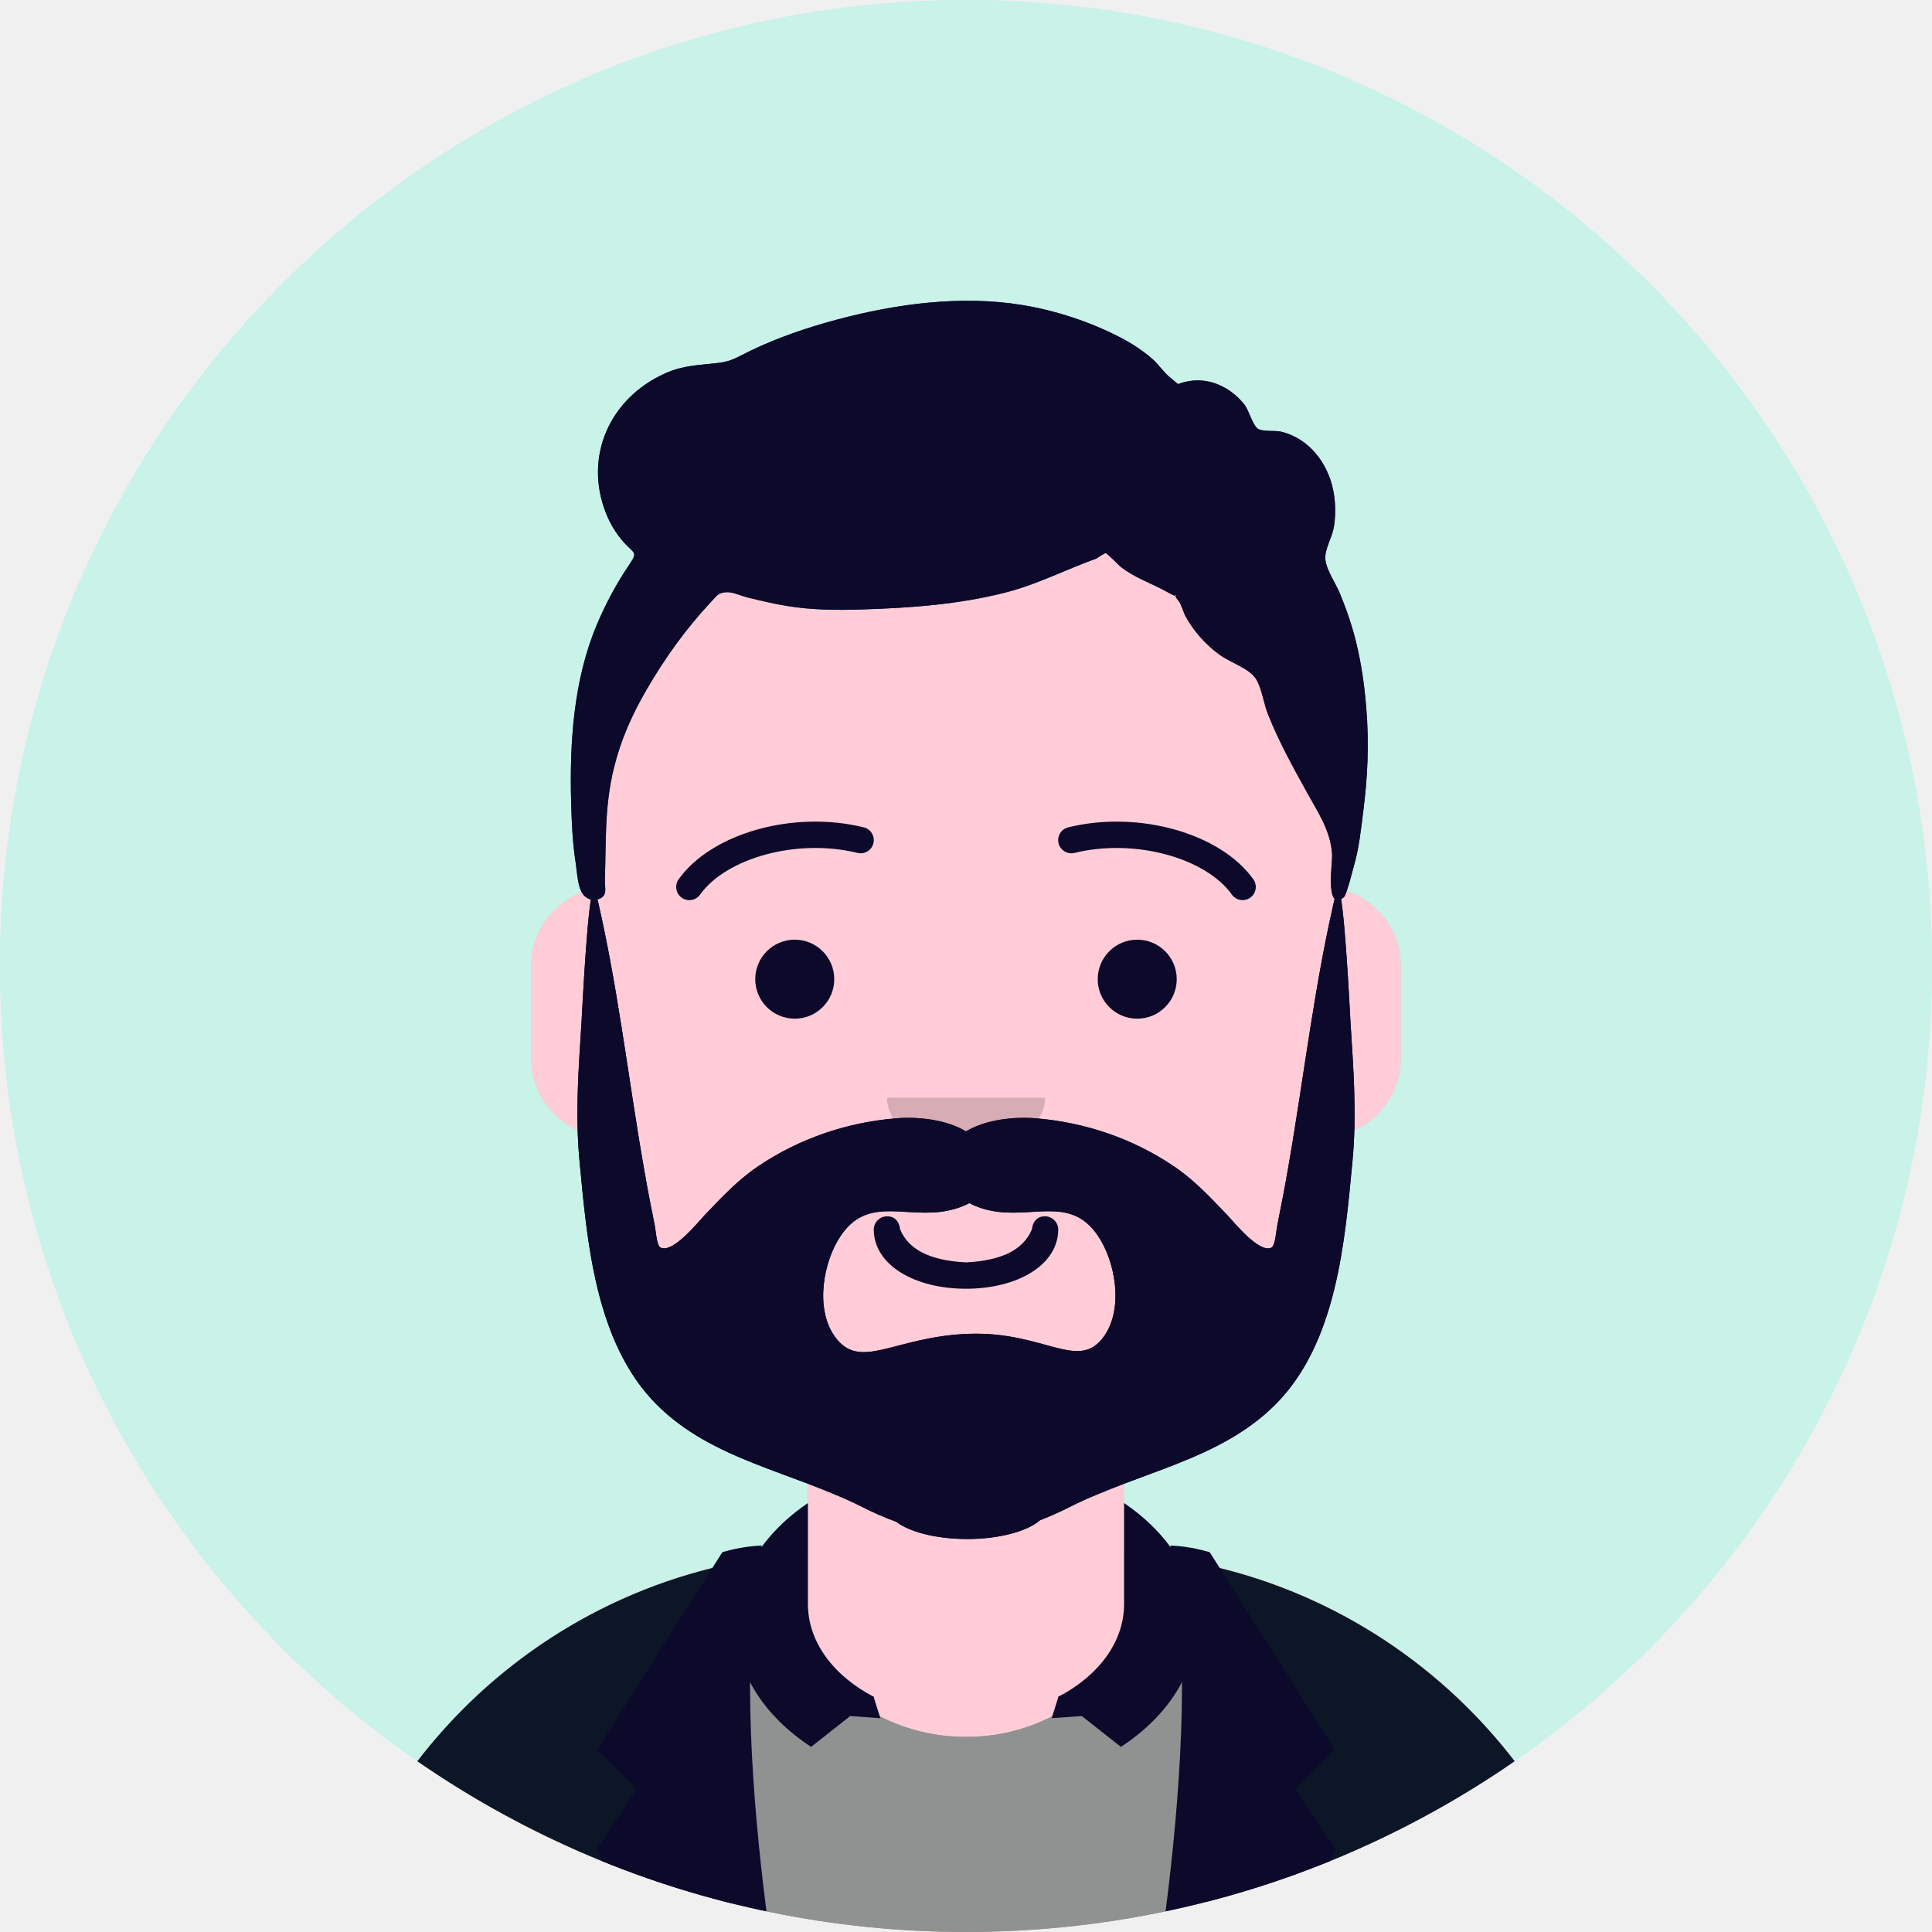
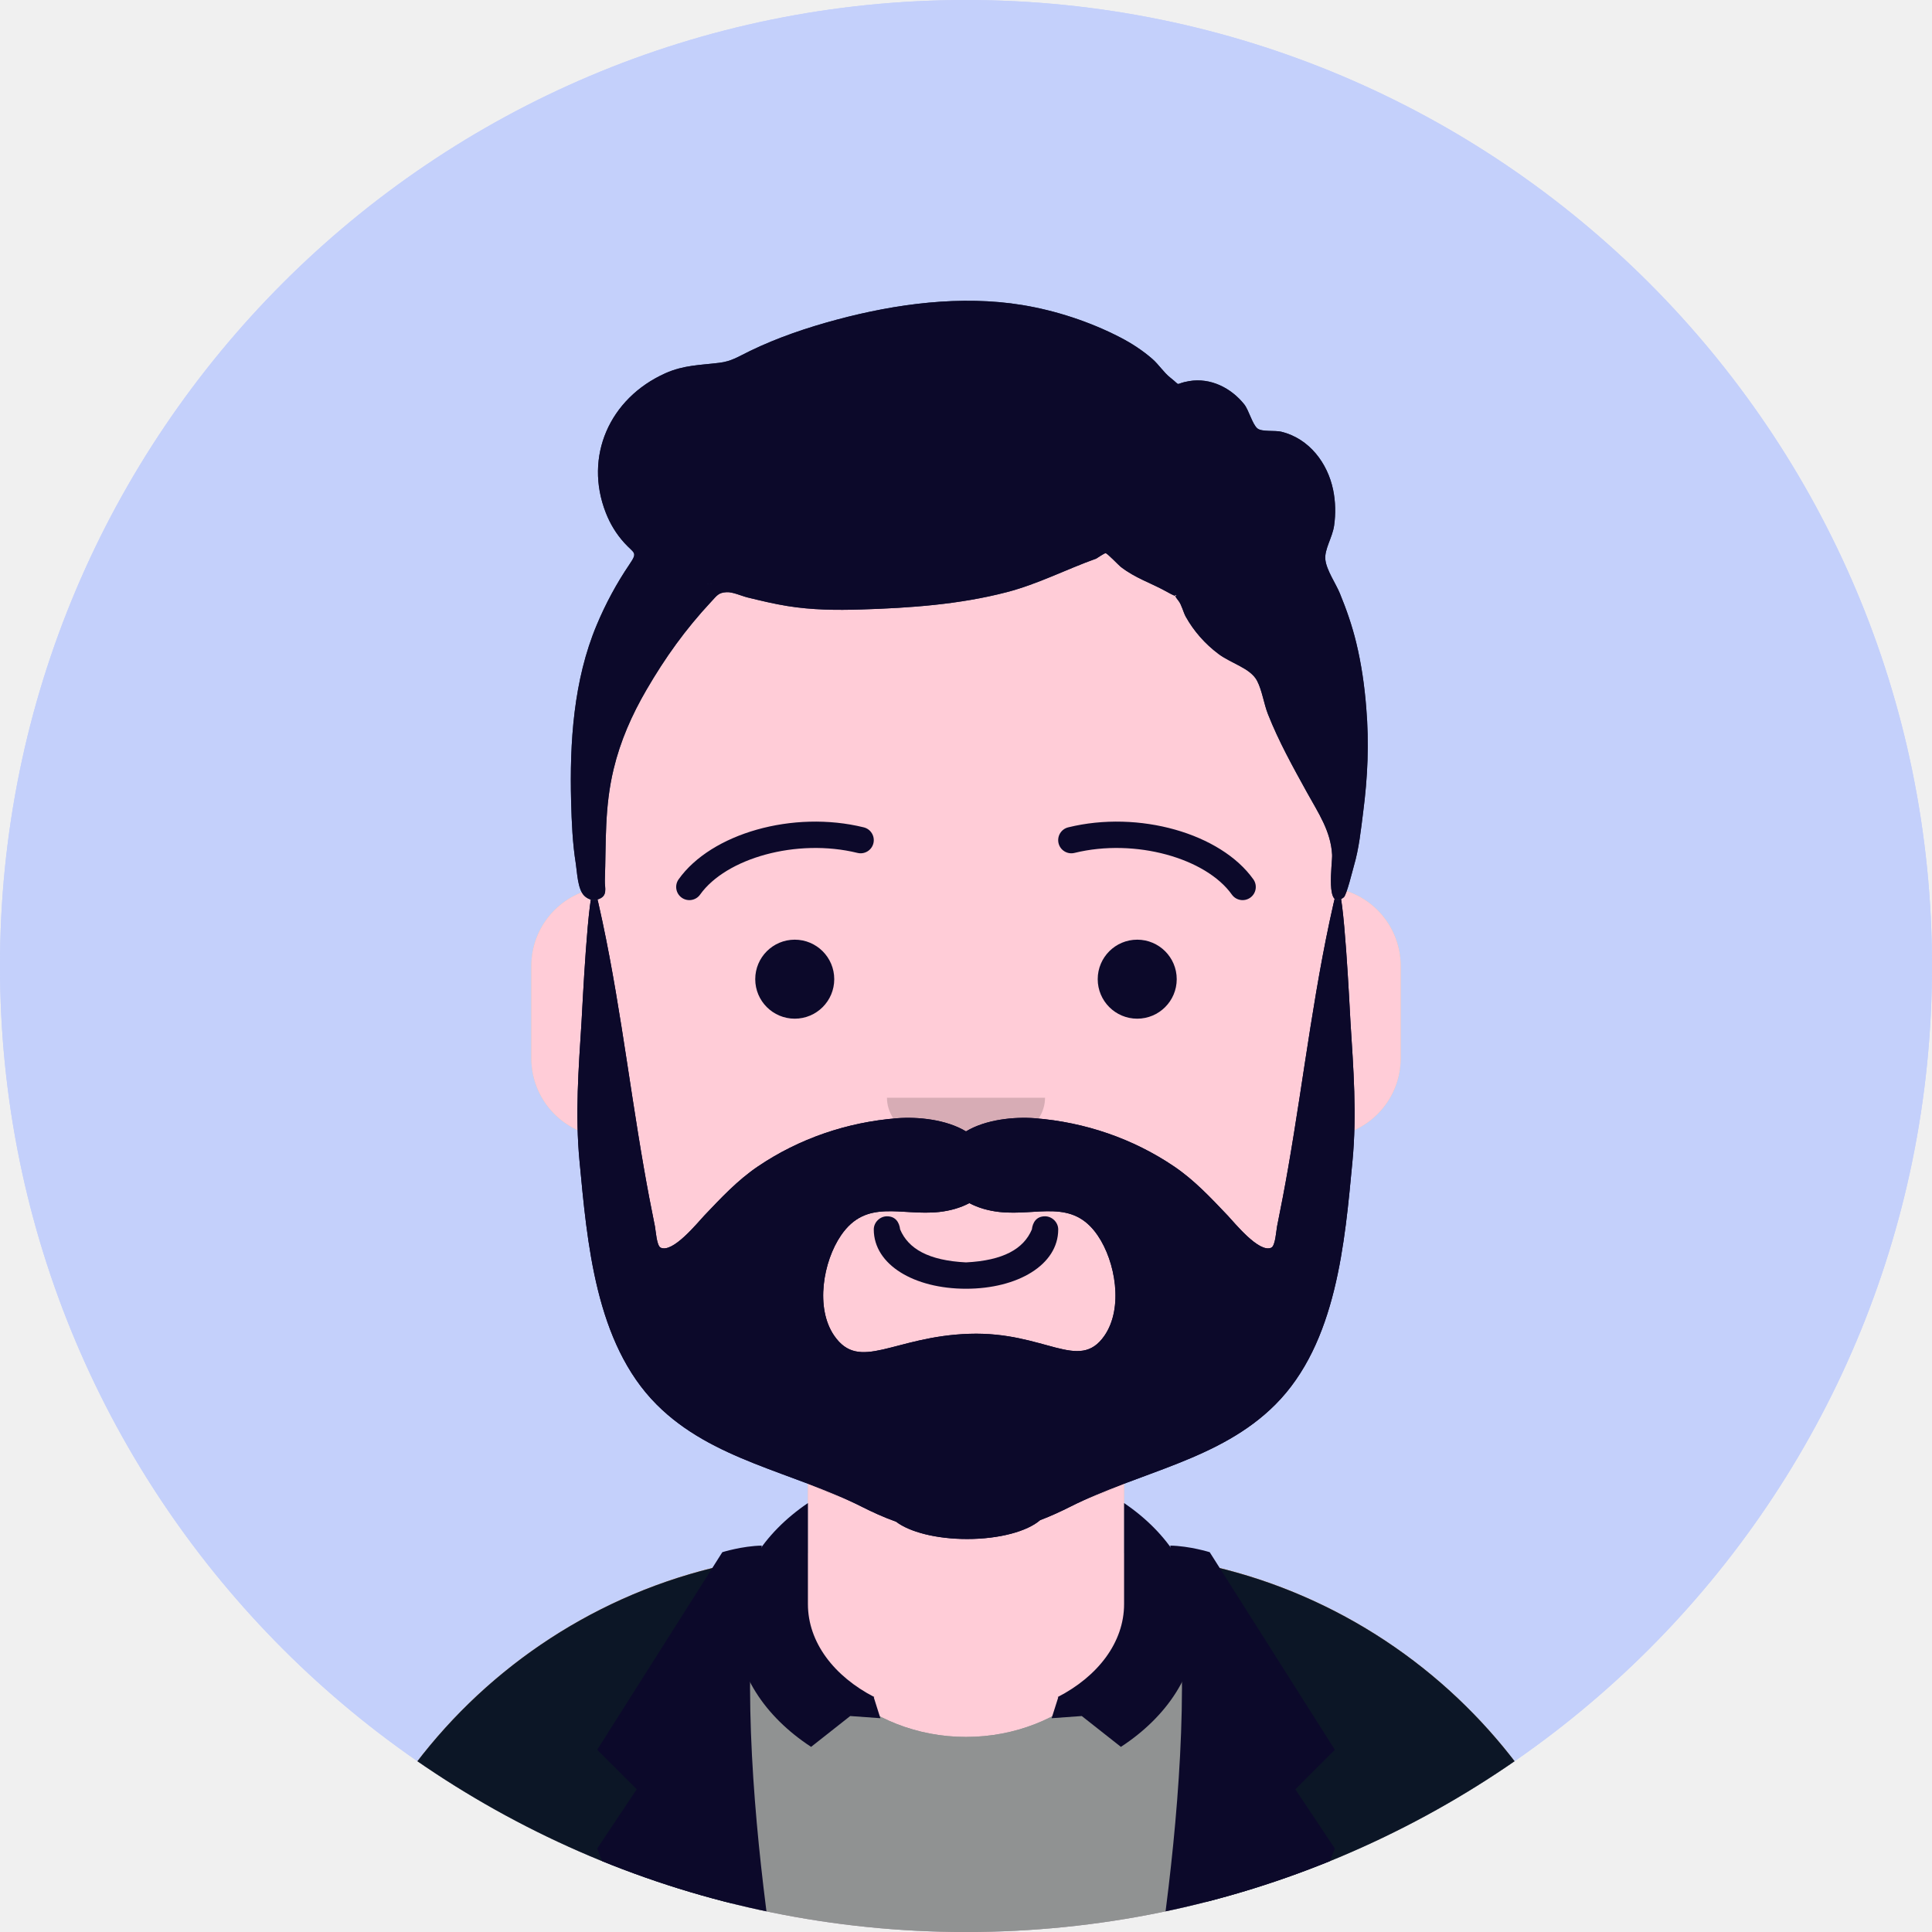
<svg xmlns="http://www.w3.org/2000/svg" width="56" height="56" viewBox="0 0 56 56" fill="none">
-   <g clip-path="url(#clip0_199_5852)">
-     <path d="M0 28C0 12.536 12.536 0 28 0C43.464 0 56 12.536 56 28C56 43.464 43.464 56 28 56C12.536 56 0 43.464 0 28Z" fill="#C9F2E9" />
-     <circle cx="28" cy="28" r="28" fill="#C9F2E9" />
+   <g clip-path="url(#clip0_199_5855)">
+     <path d="M0 28C0 12.536 12.536 0 28 0C43.464 0 56 12.536 56 28C56 43.464 43.464 56 28 56C12.536 56 0 43.464 0 28Z" fill="#C4D0FB" />
+     <circle cx="28" cy="28" r="28" fill="#C4D0FB" />
    <path fill-rule="evenodd" clip-rule="evenodd" d="M28 13.873C22.096 13.873 17.309 18.659 17.309 24.564V25.741C16.226 25.923 15.4 26.865 15.4 28V30.673C15.4 31.828 16.255 32.784 17.367 32.941C17.762 36.722 20.128 39.917 23.418 41.48V45.02C15.322 45.513 8.909 52.235 8.909 60.455H47.091C47.091 52.235 40.678 45.513 32.582 45.02V41.48C35.873 39.917 38.238 36.722 38.633 32.941C39.745 32.784 40.6 31.828 40.6 30.673V28C40.6 26.865 39.775 25.923 38.691 25.741V24.564C38.691 18.659 33.904 13.873 28 13.873Z" fill="#D0C6AC" />
-     <mask id="mask0_199_5852" style="mask-type:alpha" maskUnits="userSpaceOnUse" x="8" y="13" width="40" height="48">
+     <mask id="mask0_199_5855" style="mask-type:alpha" maskUnits="userSpaceOnUse" x="8" y="13" width="40" height="48">
      <path fill-rule="evenodd" clip-rule="evenodd" d="M28 13.873C22.096 13.873 17.309 18.659 17.309 24.564V25.741C16.226 25.923 15.4 26.865 15.4 28V30.673C15.4 31.828 16.255 32.784 17.367 32.941C17.762 36.722 20.128 39.917 23.418 41.48V45.02C15.322 45.513 8.909 52.235 8.909 60.455H47.091C47.091 52.235 40.678 45.513 32.582 45.02V41.48C35.873 39.917 38.238 36.722 38.633 32.941C39.745 32.784 40.6 31.828 40.6 30.673V28C40.6 26.865 39.775 25.923 38.691 25.741V24.564C38.691 18.659 33.904 13.873 28 13.873Z" fill="white" />
    </mask>
-     <g mask="url(#mask0_199_5852)">
+     <g mask="url(#mask0_199_5855)">
      <rect x="2.8" y="13.873" width="50.4" height="46.582" fill="#FFCCD7" />
      <path fill-rule="evenodd" clip-rule="evenodd" d="M17.31 31.818V33.346C17.31 39.25 22.096 44.037 28 44.037C33.905 44.037 38.691 39.25 38.691 33.346V31.818C38.691 37.723 33.905 42.509 28 42.509C22.096 42.509 17.31 37.723 17.31 31.818Z" fill="black" fill-opacity="0.1" />
    </g>
    <path fill-rule="evenodd" clip-rule="evenodd" d="M28 50.346C30.847 50.346 33.155 48.21 33.155 45.574C33.155 45.404 33.145 45.237 33.127 45.072C40.963 45.821 47.091 52.422 47.091 60.455H8.909C8.909 52.422 15.037 45.821 22.874 45.072C22.855 45.237 22.846 45.404 22.846 45.574C22.846 48.21 25.153 50.346 28 50.346Z" fill="#909292" />
-     <mask id="mask1_199_5852" style="mask-type:alpha" maskUnits="userSpaceOnUse" x="8" y="45" width="40" height="16">
+     <mask id="mask1_199_5855" style="mask-type:alpha" maskUnits="userSpaceOnUse" x="8" y="45" width="40" height="16">
      <path fill-rule="evenodd" clip-rule="evenodd" d="M28 50.346C30.847 50.346 33.155 48.21 33.155 45.574C33.155 45.404 33.145 45.237 33.127 45.072C40.963 45.821 47.091 52.422 47.091 60.455H8.909C8.909 52.422 15.037 45.821 22.874 45.072C22.855 45.237 22.846 45.404 22.846 45.574C22.846 48.21 25.153 50.346 28 50.346Z" fill="white" />
    </mask>
-     <g mask="url(#mask1_199_5852)">
+     <g mask="url(#mask1_199_5855)">
      <rect x="2.8" y="39.455" width="50.4" height="21" fill="#909292" />
    </g>
    <path fill-rule="evenodd" clip-rule="evenodd" d="M34.04 60.455C34.689 58.148 35.064 55.435 35.064 52.532C35.064 49.878 34.751 47.383 34.201 45.213C41.516 46.434 47.091 52.793 47.091 60.455H34.04ZM22.151 60.455H8.909C8.909 52.724 14.586 46.319 21.998 45.181C21.443 47.359 21.127 49.865 21.127 52.532C21.127 55.435 21.502 58.148 22.151 60.455Z" fill="#0C1626" />
    <path fill-rule="evenodd" clip-rule="evenodd" d="M37.355 55.873L37.904 55.461C38.932 54.69 40.349 54.702 41.364 55.491L37.355 55.873Z" fill="#E6E6E6" />
    <path fill-rule="evenodd" clip-rule="evenodd" d="M22.082 44.8C20.937 50.336 23.037 60.455 23.037 60.455H19.982L17.31 53.582L18.455 51.864L17.31 50.718L20.937 44.991C20.937 44.991 21.517 44.81 22.082 44.8Z" fill="#0C092A" />
    <path fill-rule="evenodd" clip-rule="evenodd" d="M33.919 44.8C35.064 50.336 32.964 60.455 32.964 60.455H36.019L38.691 53.582L37.546 51.864L38.691 50.718L35.064 44.991C35.064 44.991 34.483 44.81 33.919 44.8Z" fill="#0C092A" />
    <path fill-rule="evenodd" clip-rule="evenodd" d="M23.418 43.567C22.125 44.444 21.318 45.689 21.318 47.07C21.318 48.483 22.164 49.753 23.51 50.634L24.644 49.74L25.518 49.803L25.328 49.202L25.342 49.19C24.178 48.59 23.418 47.606 23.418 46.495C23.418 46.495 23.418 46.495 23.418 46.495V43.567ZM32.582 46.495C32.582 46.495 32.582 46.495 32.582 46.495C32.582 47.606 31.823 48.59 30.658 49.19L30.673 49.202L30.482 49.803L31.356 49.74L32.49 50.634C33.837 49.753 34.682 48.483 34.682 47.07C34.682 45.689 33.875 44.444 32.582 43.567V46.495Z" fill="#0C092A" />
    <path d="M25.327 35.636C25.327 36.662 26.503 37.355 28 37.355C29.497 37.355 30.673 36.662 30.673 35.636C30.673 35.426 30.491 35.255 30.291 35.255C30.044 35.255 29.934 35.427 29.909 35.636C29.672 36.197 29.085 36.537 28 36.591C26.915 36.537 26.328 36.197 26.091 35.636C26.066 35.427 25.956 35.255 25.709 35.255C25.509 35.255 25.327 35.426 25.327 35.636Z" fill="#0C092A" />
    <path fill-rule="evenodd" clip-rule="evenodd" d="M25.709 31.818C25.709 32.662 26.735 33.346 28 33.346C29.265 33.346 30.291 32.662 30.291 31.818" fill="black" fill-opacity="0.16" />
    <ellipse cx="23.036" cy="28.382" rx="1.145" ry="1.145" fill="#0C092A" />
    <ellipse cx="32.963" cy="28.382" rx="1.145" ry="1.145" fill="#0C092A" />
    <path d="M20.293 25.93C21.04 24.879 23.089 24.289 24.854 24.722C25.059 24.773 25.266 24.647 25.316 24.443C25.366 24.238 25.241 24.031 25.036 23.981C22.986 23.477 20.614 24.16 19.67 25.488C19.548 25.66 19.588 25.898 19.76 26.02C19.932 26.142 20.171 26.102 20.293 25.93Z" fill="#0C092A" />
    <path d="M35.706 25.93C34.959 24.879 32.91 24.289 31.145 24.722C30.94 24.773 30.733 24.647 30.683 24.443C30.633 24.238 30.758 24.031 30.963 23.981C33.013 23.477 35.385 24.16 36.329 25.488C36.451 25.66 36.411 25.898 36.239 26.02C36.067 26.142 35.828 26.102 35.706 25.93Z" fill="#0C092A" />
-     <mask id="mask2_199_5852" style="mask-type:alpha" maskUnits="userSpaceOnUse" x="2" y="7" width="52" height="54">
+     <mask id="mask2_199_5855" style="mask-type:alpha" maskUnits="userSpaceOnUse" x="2" y="7" width="52" height="54">
      <rect x="2.8" y="7" width="50.4" height="53.455" fill="white" />
    </mask>
-     <g mask="url(#mask2_199_5852)">
+     <g mask="url(#mask2_199_5855)">
      <path fill-rule="evenodd" clip-rule="evenodd" d="M28.096 38.661C25.899 38.733 24.918 39.783 24.18 38.716C23.626 37.914 23.858 36.567 24.376 35.809C25.112 34.73 26.112 35.252 27.229 35.129C27.533 35.095 27.838 35.011 28.096 34.873C28.354 35.011 28.66 35.095 28.963 35.129C30.081 35.252 31.08 34.73 31.817 35.809C32.335 36.567 32.567 37.914 32.013 38.716C31.274 39.783 30.294 38.589 28.096 38.661ZM38.766 25.709C38.112 28.396 37.811 31.137 37.337 33.855C37.239 34.422 37.13 34.987 37.016 35.55C36.992 35.669 36.968 36.108 36.851 36.164C36.498 36.333 35.777 35.435 35.585 35.233C35.101 34.724 34.622 34.21 34.033 33.811C32.842 33.004 31.449 32.527 29.999 32.413C29.392 32.366 28.572 32.449 28 32.794C27.428 32.449 26.608 32.366 26.001 32.413C24.551 32.527 23.158 33.004 21.967 33.811C21.378 34.21 20.899 34.724 20.415 35.233C20.223 35.435 19.502 36.333 19.149 36.164C19.032 36.108 19.008 35.669 18.984 35.55C18.869 34.987 18.761 34.422 18.663 33.855C18.189 31.137 17.888 28.396 17.234 25.709C17.044 25.709 16.877 29.288 16.856 29.622C16.77 30.976 16.669 32.3 16.798 33.656C17.02 35.994 17.252 38.927 19.034 40.712C20.643 42.326 22.981 42.663 24.997 43.682C25.257 43.813 25.601 43.975 25.973 44.107C26.364 44.406 27.14 44.609 28.033 44.609C28.971 44.609 29.778 44.385 30.148 44.063C30.473 43.94 30.772 43.798 31.003 43.682C33.019 42.663 35.356 42.326 36.966 40.712C38.748 38.927 38.98 35.994 39.202 33.656C39.331 32.3 39.23 30.976 39.144 29.622C39.123 29.288 38.956 25.709 38.766 25.709Z" fill="#0C092A" />
-       <mask id="mask3_199_5852" style="mask-type:alpha" maskUnits="userSpaceOnUse" x="16" y="25" width="24" height="20">
+       <mask id="mask3_199_5855" style="mask-type:alpha" maskUnits="userSpaceOnUse" x="16" y="25" width="24" height="20">
        <path fill-rule="evenodd" clip-rule="evenodd" d="M28.096 38.661C25.899 38.733 24.918 39.783 24.18 38.716C23.626 37.914 23.858 36.567 24.376 35.809C25.112 34.73 26.112 35.252 27.229 35.129C27.533 35.095 27.838 35.011 28.096 34.873C28.354 35.011 28.66 35.095 28.963 35.129C30.081 35.252 31.08 34.73 31.817 35.809C32.335 36.567 32.567 37.914 32.013 38.716C31.274 39.783 30.294 38.589 28.096 38.661ZM38.766 25.709C38.112 28.396 37.811 31.137 37.337 33.855C37.239 34.422 37.13 34.987 37.016 35.55C36.992 35.669 36.968 36.108 36.851 36.164C36.498 36.333 35.777 35.435 35.585 35.233C35.101 34.724 34.622 34.21 34.033 33.811C32.842 33.004 31.449 32.527 29.999 32.413C29.392 32.366 28.572 32.449 28 32.794C27.428 32.449 26.608 32.366 26.001 32.413C24.551 32.527 23.158 33.004 21.967 33.811C21.378 34.21 20.899 34.724 20.415 35.233C20.223 35.435 19.502 36.333 19.149 36.164C19.032 36.108 19.008 35.669 18.984 35.55C18.869 34.987 18.761 34.422 18.663 33.855C18.189 31.137 17.888 28.396 17.234 25.709C17.044 25.709 16.877 29.288 16.856 29.622C16.77 30.976 16.669 32.3 16.798 33.656C17.02 35.994 17.252 38.927 19.034 40.712C20.643 42.326 22.981 42.663 24.997 43.682C25.257 43.813 25.601 43.975 25.973 44.107C26.364 44.406 27.14 44.609 28.033 44.609C28.971 44.609 29.778 44.385 30.148 44.063C30.473 43.94 30.772 43.798 31.003 43.682C33.019 42.663 35.356 42.326 36.966 40.712C38.748 38.927 38.98 35.994 39.202 33.656C39.331 32.3 39.23 30.976 39.144 29.622C39.123 29.288 38.956 25.709 38.766 25.709Z" fill="white" />
      </mask>
-       <g mask="url(#mask3_199_5852)">
+       <g mask="url(#mask3_199_5855)">
        <rect x="11.964" y="20.746" width="32.073" height="29.018" fill="#0C092A" />
      </g>
      <path fill-rule="evenodd" clip-rule="evenodd" d="M20.603 16.931C20.627 16.921 20.569 16.917 20.428 16.919C20.599 16.919 20.657 16.923 20.603 16.931ZM19.05 13.93C19.05 13.926 19.053 13.959 19.05 13.93V13.93ZM39.601 20.51C39.551 19.876 39.461 19.247 39.311 18.628C39.192 18.137 39.029 17.667 38.836 17.198C38.72 16.915 38.448 16.526 38.416 16.22C38.385 15.918 38.62 15.585 38.67 15.234C38.719 14.893 38.711 14.534 38.641 14.196C38.482 13.428 37.955 12.714 37.141 12.514C36.959 12.469 36.575 12.524 36.446 12.418C36.299 12.297 36.197 11.883 36.063 11.718C35.683 11.245 35.091 10.941 34.466 11.047C34.005 11.125 34.27 11.22 33.925 10.949C33.733 10.799 33.59 10.569 33.403 10.405C33.123 10.161 32.802 9.951 32.469 9.779C31.599 9.329 30.607 9.002 29.635 8.842C27.863 8.551 25.971 8.805 24.253 9.266C23.398 9.495 22.537 9.786 21.743 10.171C21.402 10.336 21.206 10.473 20.851 10.516C20.292 10.585 19.818 10.581 19.288 10.818C17.659 11.548 16.925 13.241 17.559 14.861C17.686 15.186 17.859 15.472 18.097 15.736C18.388 16.056 18.493 15.993 18.243 16.362C17.869 16.914 17.553 17.502 17.297 18.113C16.623 19.717 16.51 21.524 16.554 23.234C16.57 23.833 16.595 24.439 16.69 25.032C16.73 25.289 16.742 25.772 16.934 25.962C17.032 26.059 17.171 26.113 17.31 26.074C17.637 25.984 17.524 25.743 17.532 25.52C17.57 24.396 17.519 23.403 17.786 22.293C17.983 21.473 18.312 20.728 18.738 19.995C19.28 19.063 19.865 18.244 20.61 17.445C20.785 17.258 20.824 17.178 21.059 17.165C21.237 17.154 21.497 17.276 21.67 17.318C22.051 17.411 22.433 17.503 22.822 17.566C23.536 17.681 24.243 17.689 24.963 17.666C26.381 17.622 27.805 17.522 29.179 17.165C30.092 16.928 30.902 16.503 31.776 16.191C31.792 16.185 32.011 16.029 32.049 16.035C32.103 16.044 32.427 16.384 32.481 16.427C32.906 16.76 33.372 16.9 33.831 17.158C34.397 17.476 33.849 17.021 34.161 17.417C34.252 17.533 34.298 17.747 34.371 17.878C34.604 18.294 34.926 18.66 35.313 18.951C35.686 19.232 36.247 19.367 36.437 19.733C36.584 20.015 36.633 20.398 36.752 20.699C37.063 21.488 37.473 22.225 37.883 22.968C38.214 23.567 38.575 24.091 38.612 24.776C38.625 25.014 38.398 26.444 38.95 26.009C39.032 25.945 39.209 25.216 39.245 25.092C39.392 24.589 39.445 24.065 39.511 23.548C39.644 22.521 39.688 21.544 39.601 20.51Z" fill="#28354B" />
-       <mask id="mask4_199_5852" style="mask-type:alpha" maskUnits="userSpaceOnUse" x="16" y="8" width="24" height="19">
+       <mask id="mask4_199_5855" style="mask-type:alpha" maskUnits="userSpaceOnUse" x="16" y="8" width="24" height="19">
        <path fill-rule="evenodd" clip-rule="evenodd" d="M20.603 16.931C20.627 16.921 20.569 16.917 20.428 16.919C20.599 16.919 20.657 16.923 20.603 16.931ZM19.05 13.93C19.05 13.926 19.053 13.959 19.05 13.93V13.93ZM39.601 20.51C39.551 19.876 39.461 19.247 39.311 18.628C39.192 18.137 39.029 17.667 38.836 17.198C38.72 16.915 38.448 16.526 38.416 16.22C38.385 15.918 38.62 15.585 38.67 15.234C38.719 14.893 38.711 14.534 38.641 14.196C38.482 13.428 37.955 12.714 37.141 12.514C36.959 12.469 36.575 12.524 36.446 12.418C36.299 12.297 36.197 11.883 36.063 11.718C35.683 11.245 35.091 10.941 34.466 11.047C34.005 11.125 34.27 11.22 33.925 10.949C33.733 10.799 33.59 10.569 33.403 10.405C33.123 10.161 32.802 9.951 32.469 9.779C31.599 9.329 30.607 9.002 29.635 8.842C27.863 8.551 25.971 8.805 24.253 9.266C23.398 9.495 22.537 9.786 21.743 10.171C21.402 10.336 21.206 10.473 20.851 10.516C20.292 10.585 19.818 10.581 19.288 10.818C17.659 11.548 16.925 13.241 17.559 14.861C17.686 15.186 17.859 15.472 18.097 15.736C18.388 16.056 18.493 15.993 18.243 16.362C17.869 16.914 17.553 17.502 17.297 18.113C16.623 19.717 16.51 21.524 16.554 23.234C16.57 23.833 16.595 24.439 16.69 25.032C16.73 25.289 16.742 25.772 16.934 25.962C17.032 26.059 17.171 26.113 17.31 26.074C17.637 25.984 17.524 25.743 17.532 25.52C17.57 24.396 17.519 23.403 17.786 22.293C17.983 21.473 18.312 20.728 18.738 19.995C19.28 19.063 19.865 18.244 20.61 17.445C20.785 17.258 20.824 17.178 21.059 17.165C21.237 17.154 21.497 17.276 21.67 17.318C22.051 17.411 22.433 17.503 22.822 17.566C23.536 17.681 24.243 17.689 24.963 17.666C26.381 17.622 27.805 17.522 29.179 17.165C30.092 16.928 30.902 16.503 31.776 16.191C31.792 16.185 32.011 16.029 32.049 16.035C32.103 16.044 32.427 16.384 32.481 16.427C32.906 16.76 33.372 16.9 33.831 17.158C34.397 17.476 33.849 17.021 34.161 17.417C34.252 17.533 34.298 17.747 34.371 17.878C34.604 18.294 34.926 18.66 35.313 18.951C35.686 19.232 36.247 19.367 36.437 19.733C36.584 20.015 36.633 20.398 36.752 20.699C37.063 21.488 37.473 22.225 37.883 22.968C38.214 23.567 38.575 24.091 38.612 24.776C38.625 25.014 38.398 26.444 38.95 26.009C39.032 25.945 39.209 25.216 39.245 25.092C39.392 24.589 39.445 24.065 39.511 23.548C39.644 22.521 39.688 21.544 39.601 20.51Z" fill="white" />
      </mask>
-       <g mask="url(#mask4_199_5852)">
+       <g mask="url(#mask4_199_5855)">
        <rect x="2.801" y="7" width="50.4" height="53.455" fill="#0C092A" />
      </g>
    </g>
  </g>
  <defs>
-     <clipPath id="clip0_199_5852">
+     <clipPath id="clip0_199_5855">
      <path d="M0 28C0 12.536 12.536 0 28 0C43.464 0 56 12.536 56 28C56 43.464 43.464 56 28 56C12.536 56 0 43.464 0 28Z" fill="white" />
    </clipPath>
  </defs>
</svg>
